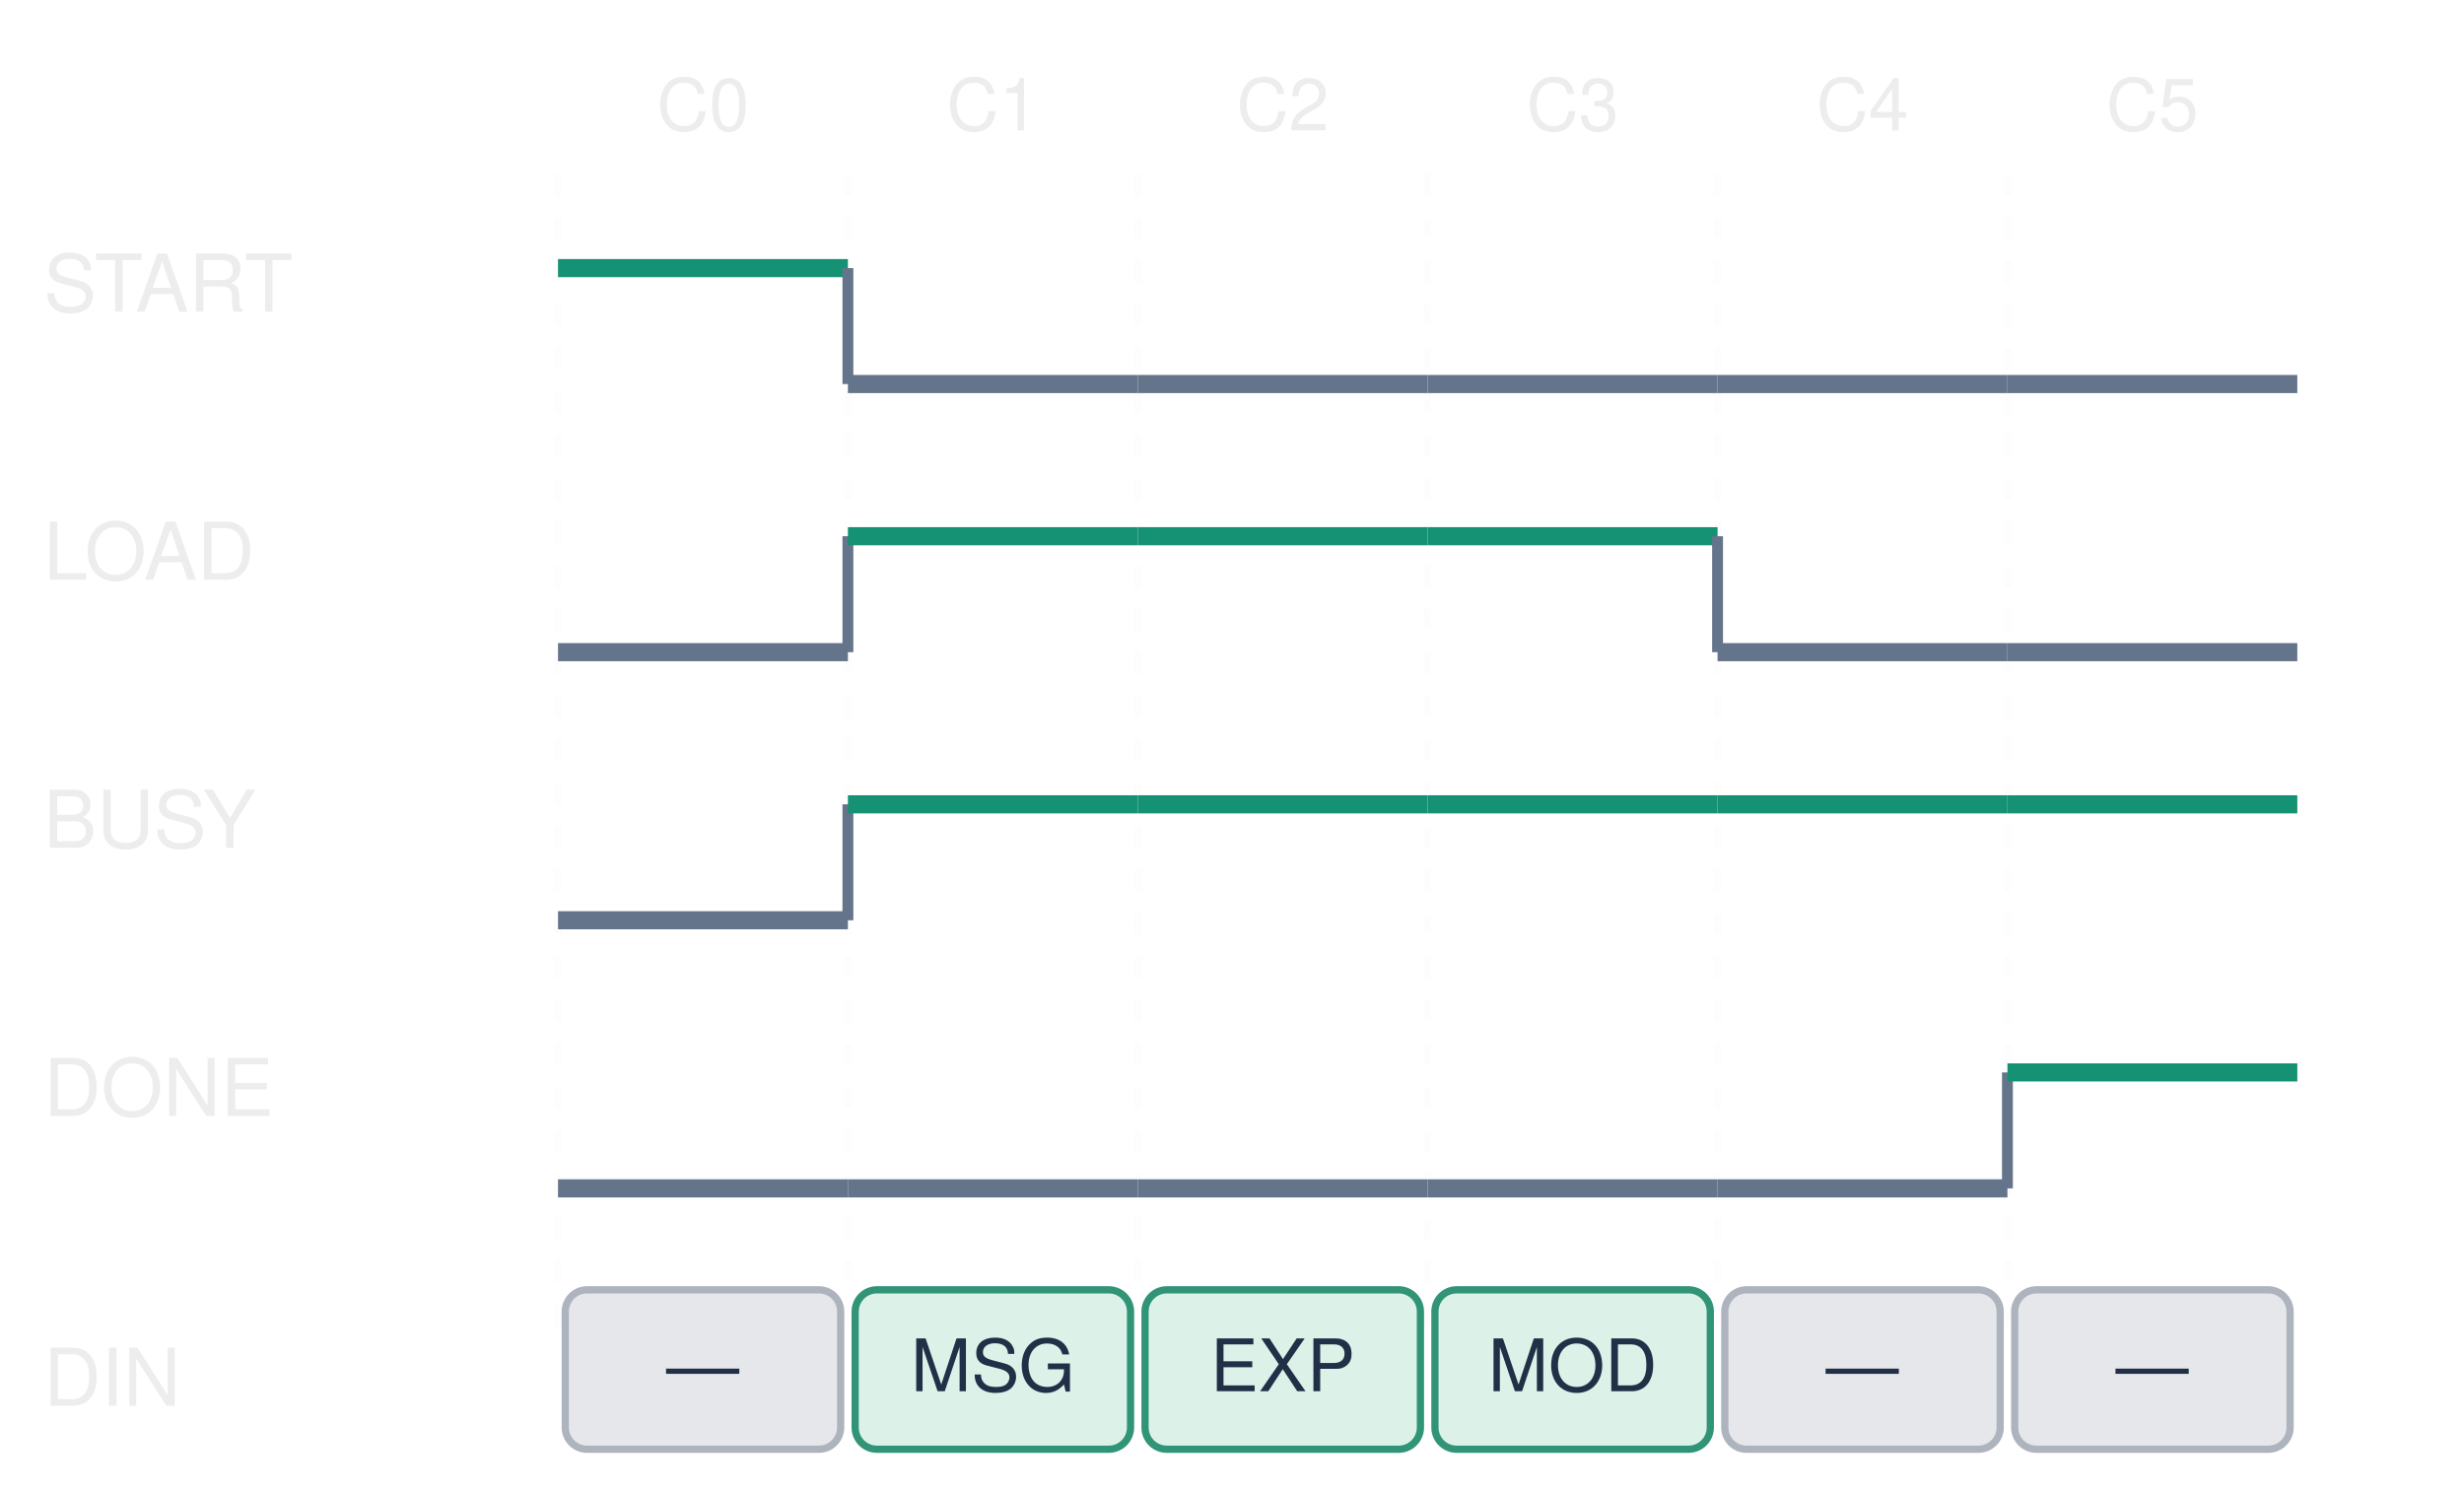
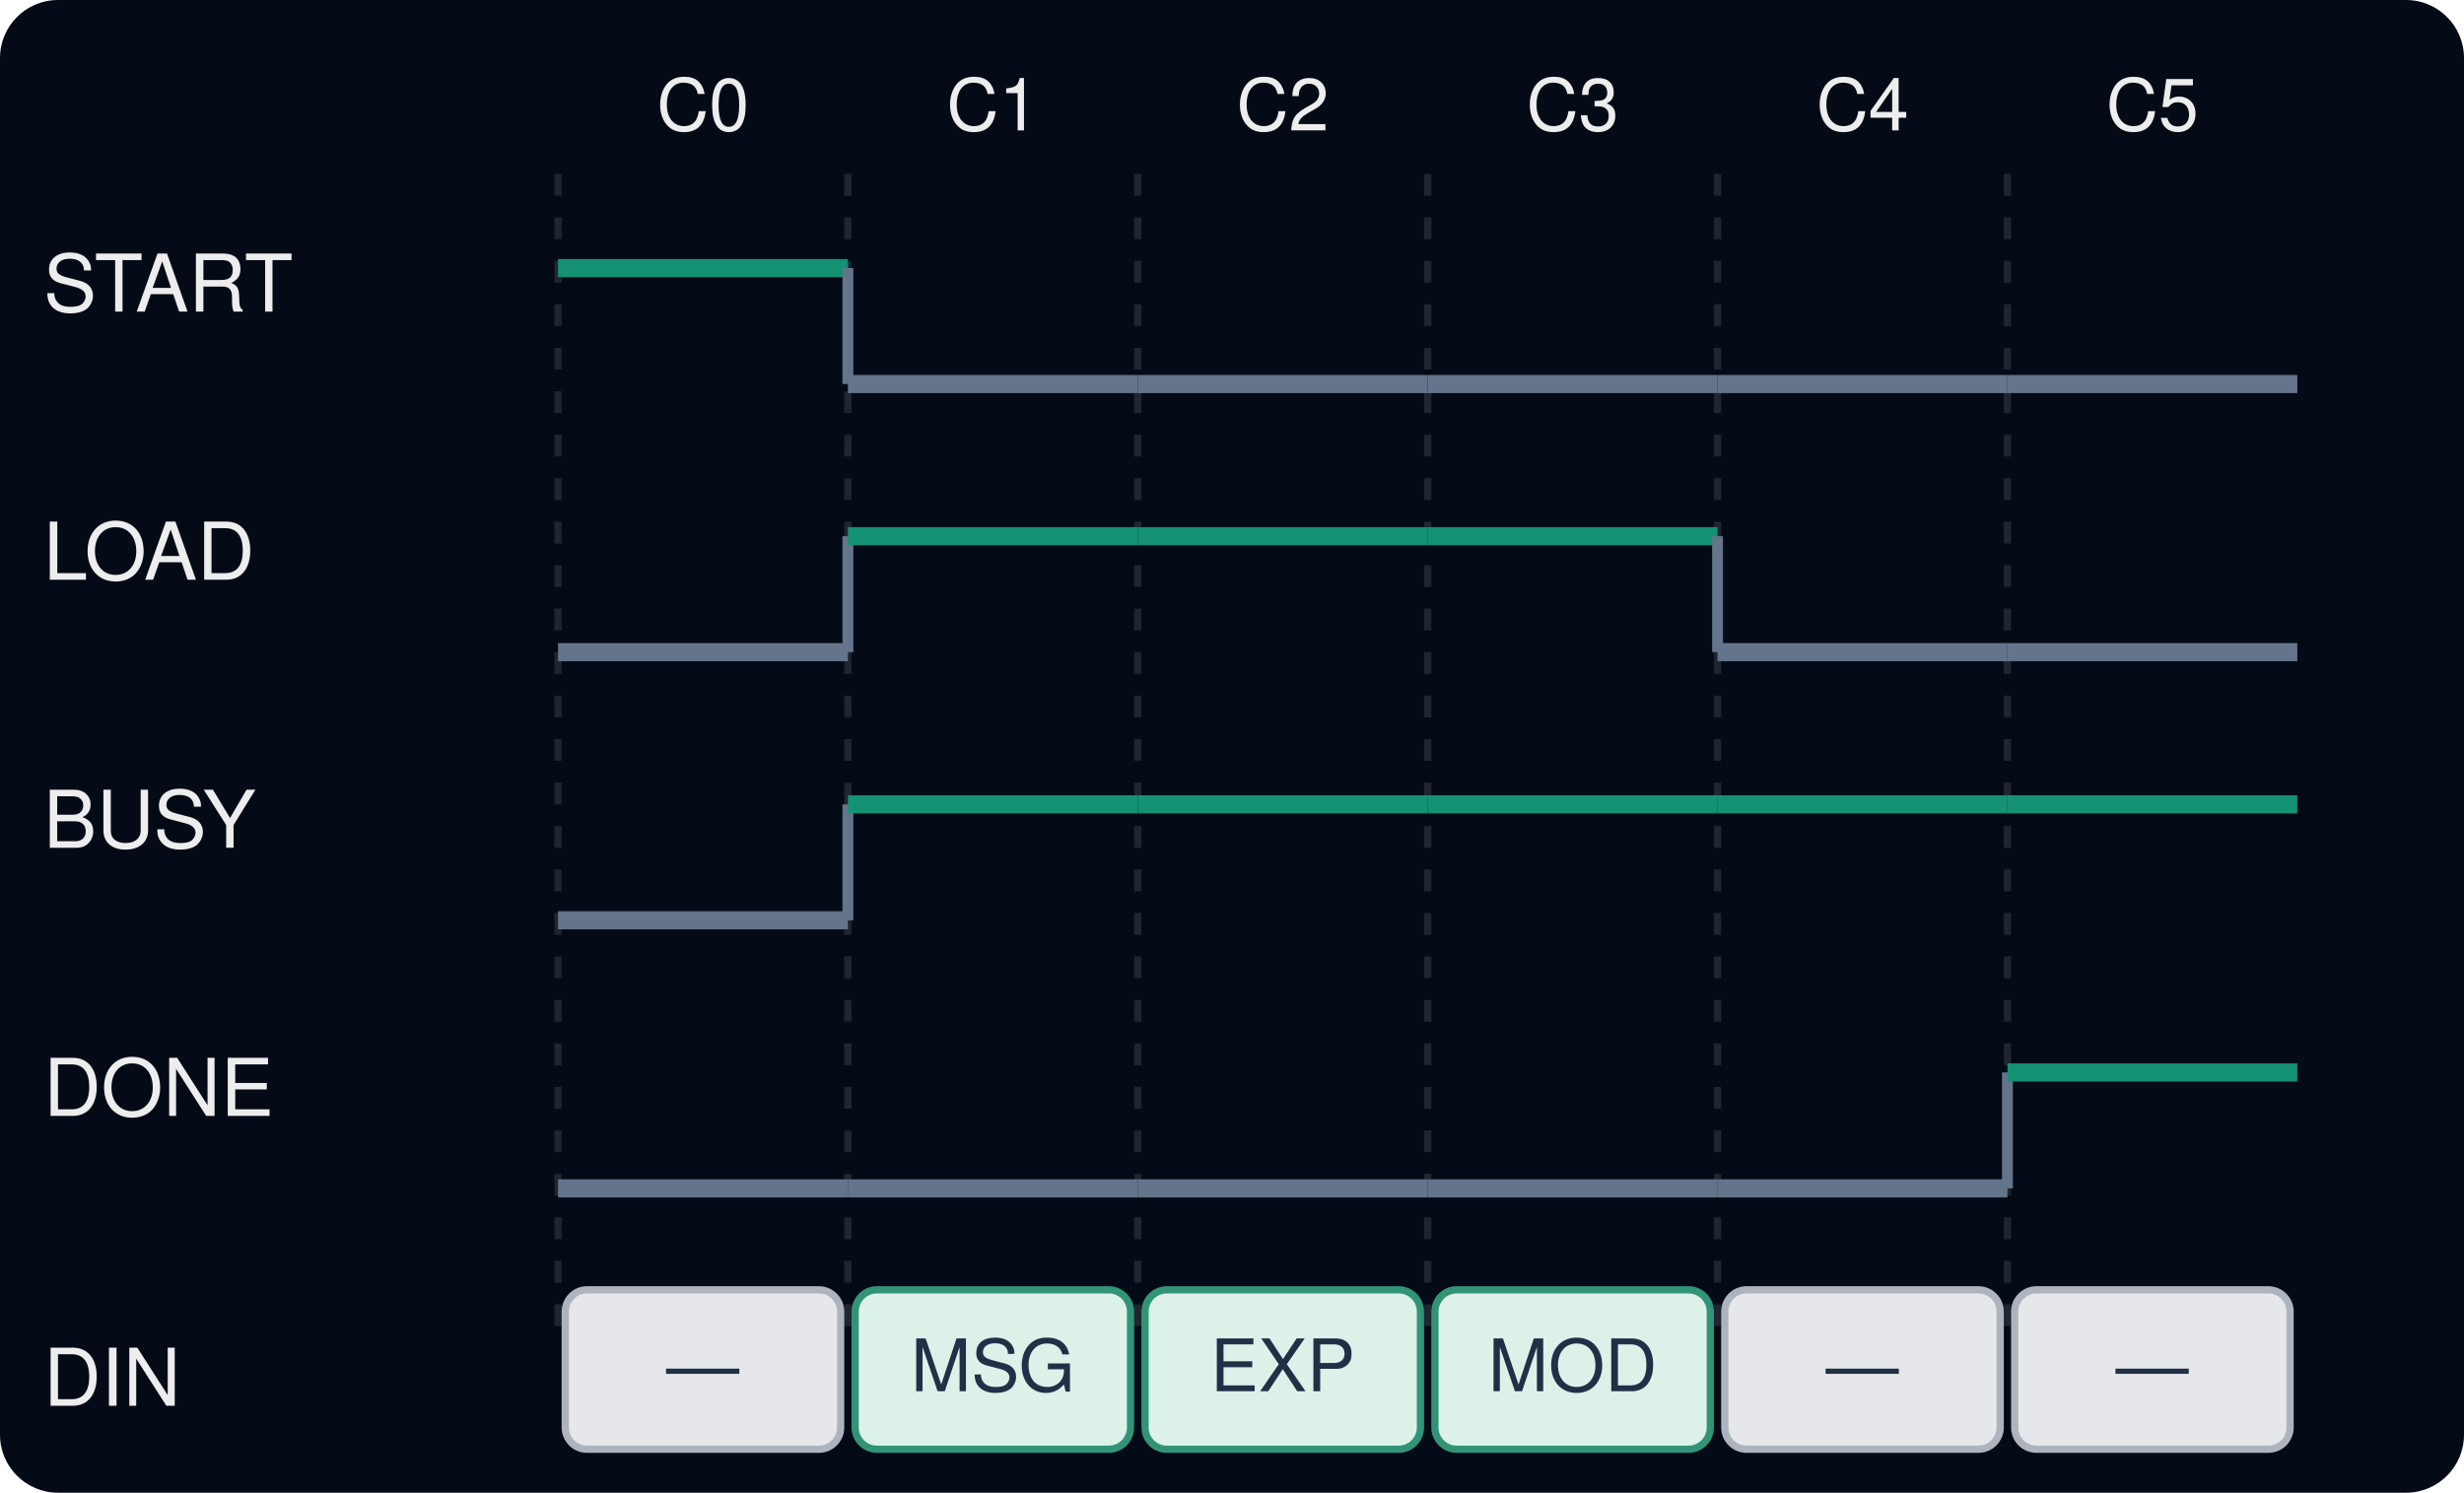
<svg xmlns="http://www.w3.org/2000/svg" font-family="-apple-system-body, ui-sans-serif, -apple-system, system-ui, &quot;Segoe UI&quot;, Helvetica, &quot;Apple Color Emoji&quot;, Arial, sans-serif, &quot;Segoe UI Emoji&quot;, &quot;Segoe UI Symbol&quot;" font-weight="400" data-d-component="svg" fill="currentColor" style="color:rgb(237, 237, 237)" viewBox="0 0 340 206" width="100%">
+   <rect data-background="project" x="0" y="0" width="340" height="206" rx="8" fill="#050b16" />
  <text x="97" y="18" font-size="10" text-anchor="middle" fill="currentColor">C0</text>
  <path d="M77 24 V185" stroke="currentColor" opacity=".12" stroke-dasharray="3 3" />
  <text x="137" y="18" font-size="10" text-anchor="middle" fill="currentColor">C1</text>
  <path d="M117 24 V185" stroke="currentColor" opacity=".12" stroke-dasharray="3 3" />
  <text x="177" y="18" font-size="10" text-anchor="middle" fill="currentColor">C2</text>
  <path d="M157 24 V185" stroke="currentColor" opacity=".12" stroke-dasharray="3 3" />
  <text x="217" y="18" font-size="10" text-anchor="middle" fill="currentColor">C3</text>
  <path d="M197 24 V185" stroke="currentColor" opacity=".12" stroke-dasharray="3 3" />
  <text x="257" y="18" font-size="10" text-anchor="middle" fill="currentColor">C4</text>
  <path d="M237 24 V185" stroke="currentColor" opacity=".12" stroke-dasharray="3 3" />
  <text x="297" y="18" font-size="10" text-anchor="middle" fill="currentColor">C5</text>
  <path d="M277 24 V185" stroke="currentColor" opacity=".12" stroke-dasharray="3 3" />
  <text x="6" y="43" font-size="11" fill="currentColor">START</text>
  <path d="M77 37 h40" stroke="#149273" stroke-width="2.5" fill="none" />
  <path d="M117 37 V53" stroke="#64748b" stroke-width="1.5" />
  <path d="M117 53 h40" stroke="#64748b" stroke-width="2.5" fill="none" />
  <path d="M157 53 V53" stroke="#64748b" stroke-width="1.5" />
  <path d="M157 53 h40" stroke="#64748b" stroke-width="2.5" fill="none" />
  <path d="M197 53 V53" stroke="#64748b" stroke-width="1.5" />
  <path d="M197 53 h40" stroke="#64748b" stroke-width="2.5" fill="none" />
  <path d="M237 53 V53" stroke="#64748b" stroke-width="1.5" />
  <path d="M237 53 h40" stroke="#64748b" stroke-width="2.5" fill="none" />
  <path d="M277 53 V53" stroke="#64748b" stroke-width="1.5" />
  <path d="M277 53 h40" stroke="#64748b" stroke-width="2.5" fill="none" />
  <text x="6" y="80" font-size="11" fill="currentColor">LOAD</text>
  <path d="M77 90 h40" stroke="#64748b" stroke-width="2.5" fill="none" />
  <path d="M117 90 V74" stroke="#64748b" stroke-width="1.5" />
  <path d="M117 74 h40" stroke="#149273" stroke-width="2.5" fill="none" />
  <path d="M157 74 V74" stroke="#64748b" stroke-width="1.5" />
  <path d="M157 74 h40" stroke="#149273" stroke-width="2.5" fill="none" />
  <path d="M197 74 V74" stroke="#64748b" stroke-width="1.5" />
  <path d="M197 74 h40" stroke="#149273" stroke-width="2.5" fill="none" />
  <path d="M237 74 V90" stroke="#64748b" stroke-width="1.5" />
  <path d="M237 90 h40" stroke="#64748b" stroke-width="2.5" fill="none" />
  <path d="M277 90 V90" stroke="#64748b" stroke-width="1.5" />
  <path d="M277 90 h40" stroke="#64748b" stroke-width="2.5" fill="none" />
  <text x="6" y="117" font-size="11" fill="currentColor">BUSY</text>
  <path d="M77 127 h40" stroke="#64748b" stroke-width="2.5" fill="none" />
  <path d="M117 127 V111" stroke="#64748b" stroke-width="1.5" />
  <path d="M117 111 h40" stroke="#149273" stroke-width="2.5" fill="none" />
  <path d="M157 111 V111" stroke="#64748b" stroke-width="1.5" />
  <path d="M157 111 h40" stroke="#149273" stroke-width="2.5" fill="none" />
  <path d="M197 111 V111" stroke="#64748b" stroke-width="1.5" />
  <path d="M197 111 h40" stroke="#149273" stroke-width="2.5" fill="none" />
  <path d="M237 111 V111" stroke="#64748b" stroke-width="1.5" />
  <path d="M237 111 h40" stroke="#149273" stroke-width="2.5" fill="none" />
  <path d="M277 111 V111" stroke="#64748b" stroke-width="1.5" />
  <path d="M277 111 h40" stroke="#149273" stroke-width="2.5" fill="none" />
  <text x="6" y="154" font-size="11" fill="currentColor">DONE</text>
  <path d="M77 164 h40" stroke="#64748b" stroke-width="2.5" fill="none" />
  <path d="M117 164 V164" stroke="#64748b" stroke-width="1.5" />
  <path d="M117 164 h40" stroke="#64748b" stroke-width="2.5" fill="none" />
  <path d="M157 164 V164" stroke="#64748b" stroke-width="1.5" />
  <path d="M157 164 h40" stroke="#64748b" stroke-width="2.5" fill="none" />
  <path d="M197 164 V164" stroke="#64748b" stroke-width="1.5" />
  <path d="M197 164 h40" stroke="#64748b" stroke-width="2.5" fill="none" />
  <path d="M237 164 V164" stroke="#64748b" stroke-width="1.5" />
  <path d="M237 164 h40" stroke="#64748b" stroke-width="2.5" fill="none" />
  <path d="M277 164 V148" stroke="#64748b" stroke-width="1.5" />
  <path d="M277 148 h40" stroke="#149273" stroke-width="2.5" fill="none" />
  <text x="6" y="194" font-size="11" fill="currentColor">DIN</text>
  <rect x="78" y="178" width="38" height="22" rx="3" fill="#e5e7eb" stroke="#adb4bd" />
  <text x="97" y="192" font-size="10" text-anchor="middle" fill="#223047">—</text>
  <rect x="118" y="178" width="38" height="22" rx="3" fill="#dcf2e9" stroke="#329477" />
  <text x="137" y="192" font-size="10" text-anchor="middle" fill="#223047">MSG</text>
  <rect x="158" y="178" width="38" height="22" rx="3" fill="#dcf2e9" stroke="#329477" />
  <text x="177" y="192" font-size="10" text-anchor="middle" fill="#223047">EXP</text>
  <rect x="198" y="178" width="38" height="22" rx="3" fill="#dcf2e9" stroke="#329477" />
  <text x="217" y="192" font-size="10" text-anchor="middle" fill="#223047">MOD</text>
  <rect x="238" y="178" width="38" height="22" rx="3" fill="#e5e7eb" stroke="#adb4bd" />
  <text x="257" y="192" font-size="10" text-anchor="middle" fill="#223047">—</text>
  <rect x="278" y="178" width="38" height="22" rx="3" fill="#e5e7eb" stroke="#adb4bd" />
  <text x="297" y="192" font-size="10" text-anchor="middle" fill="#223047">—</text>
</svg>
